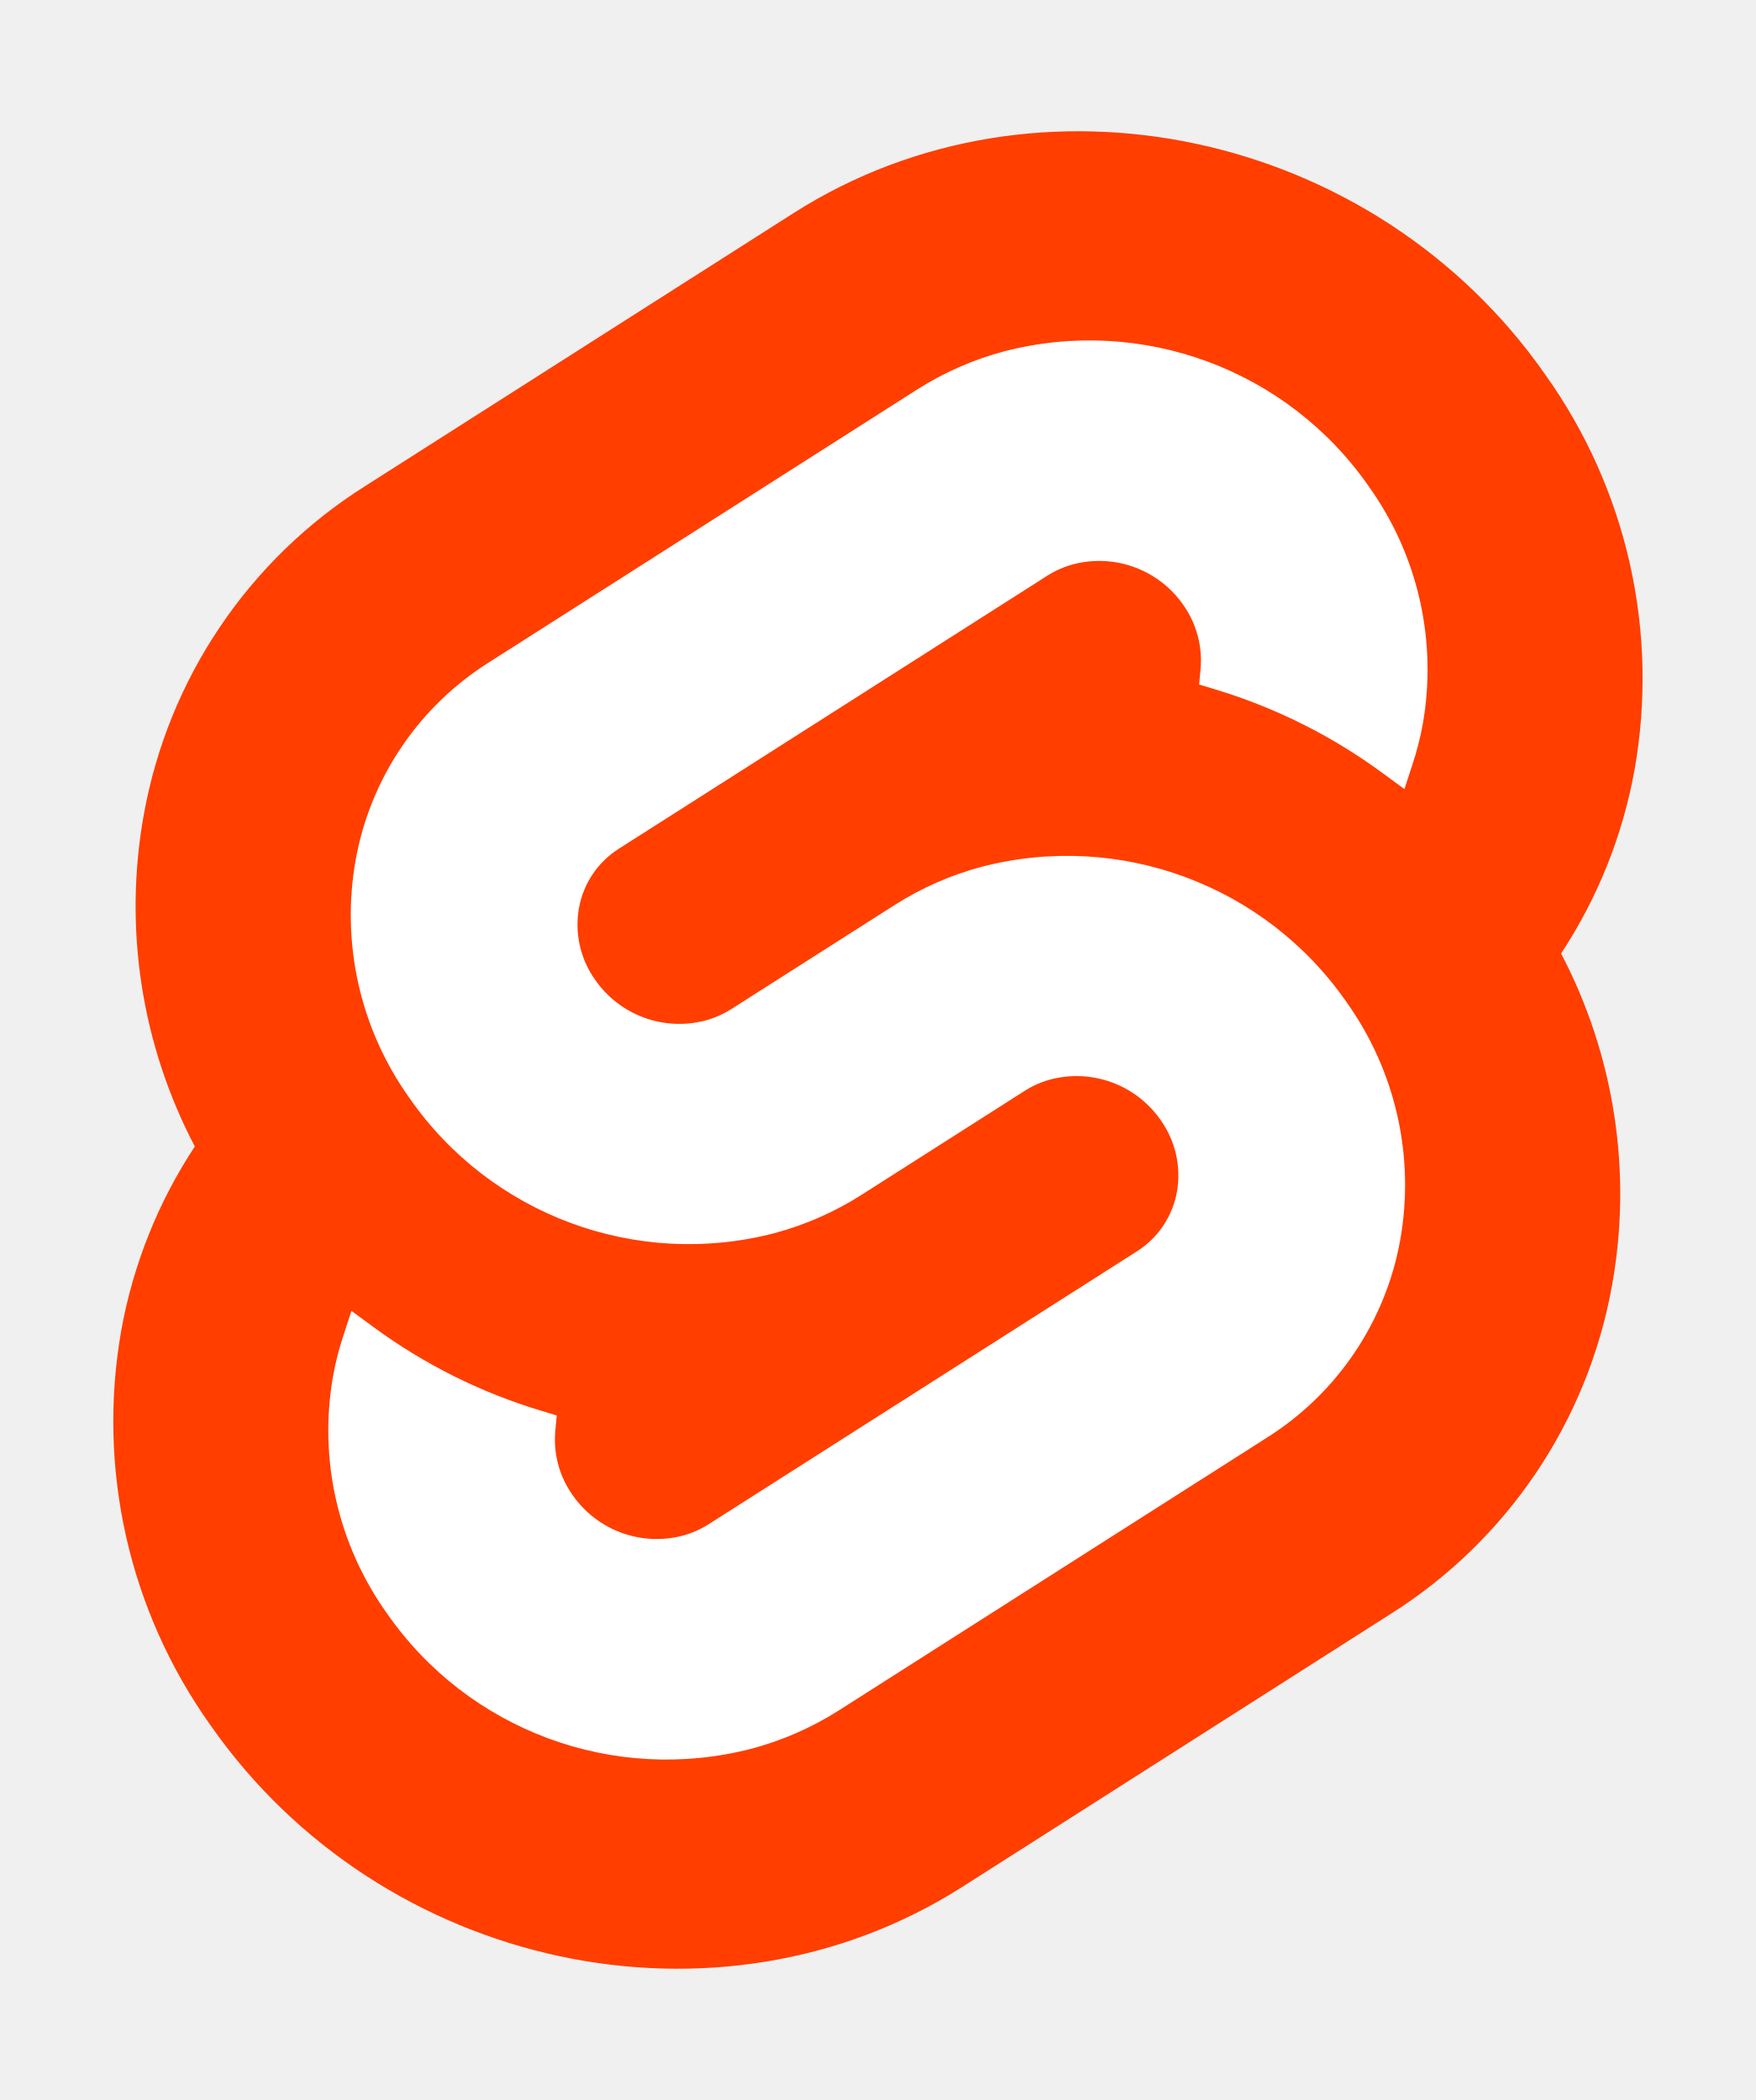
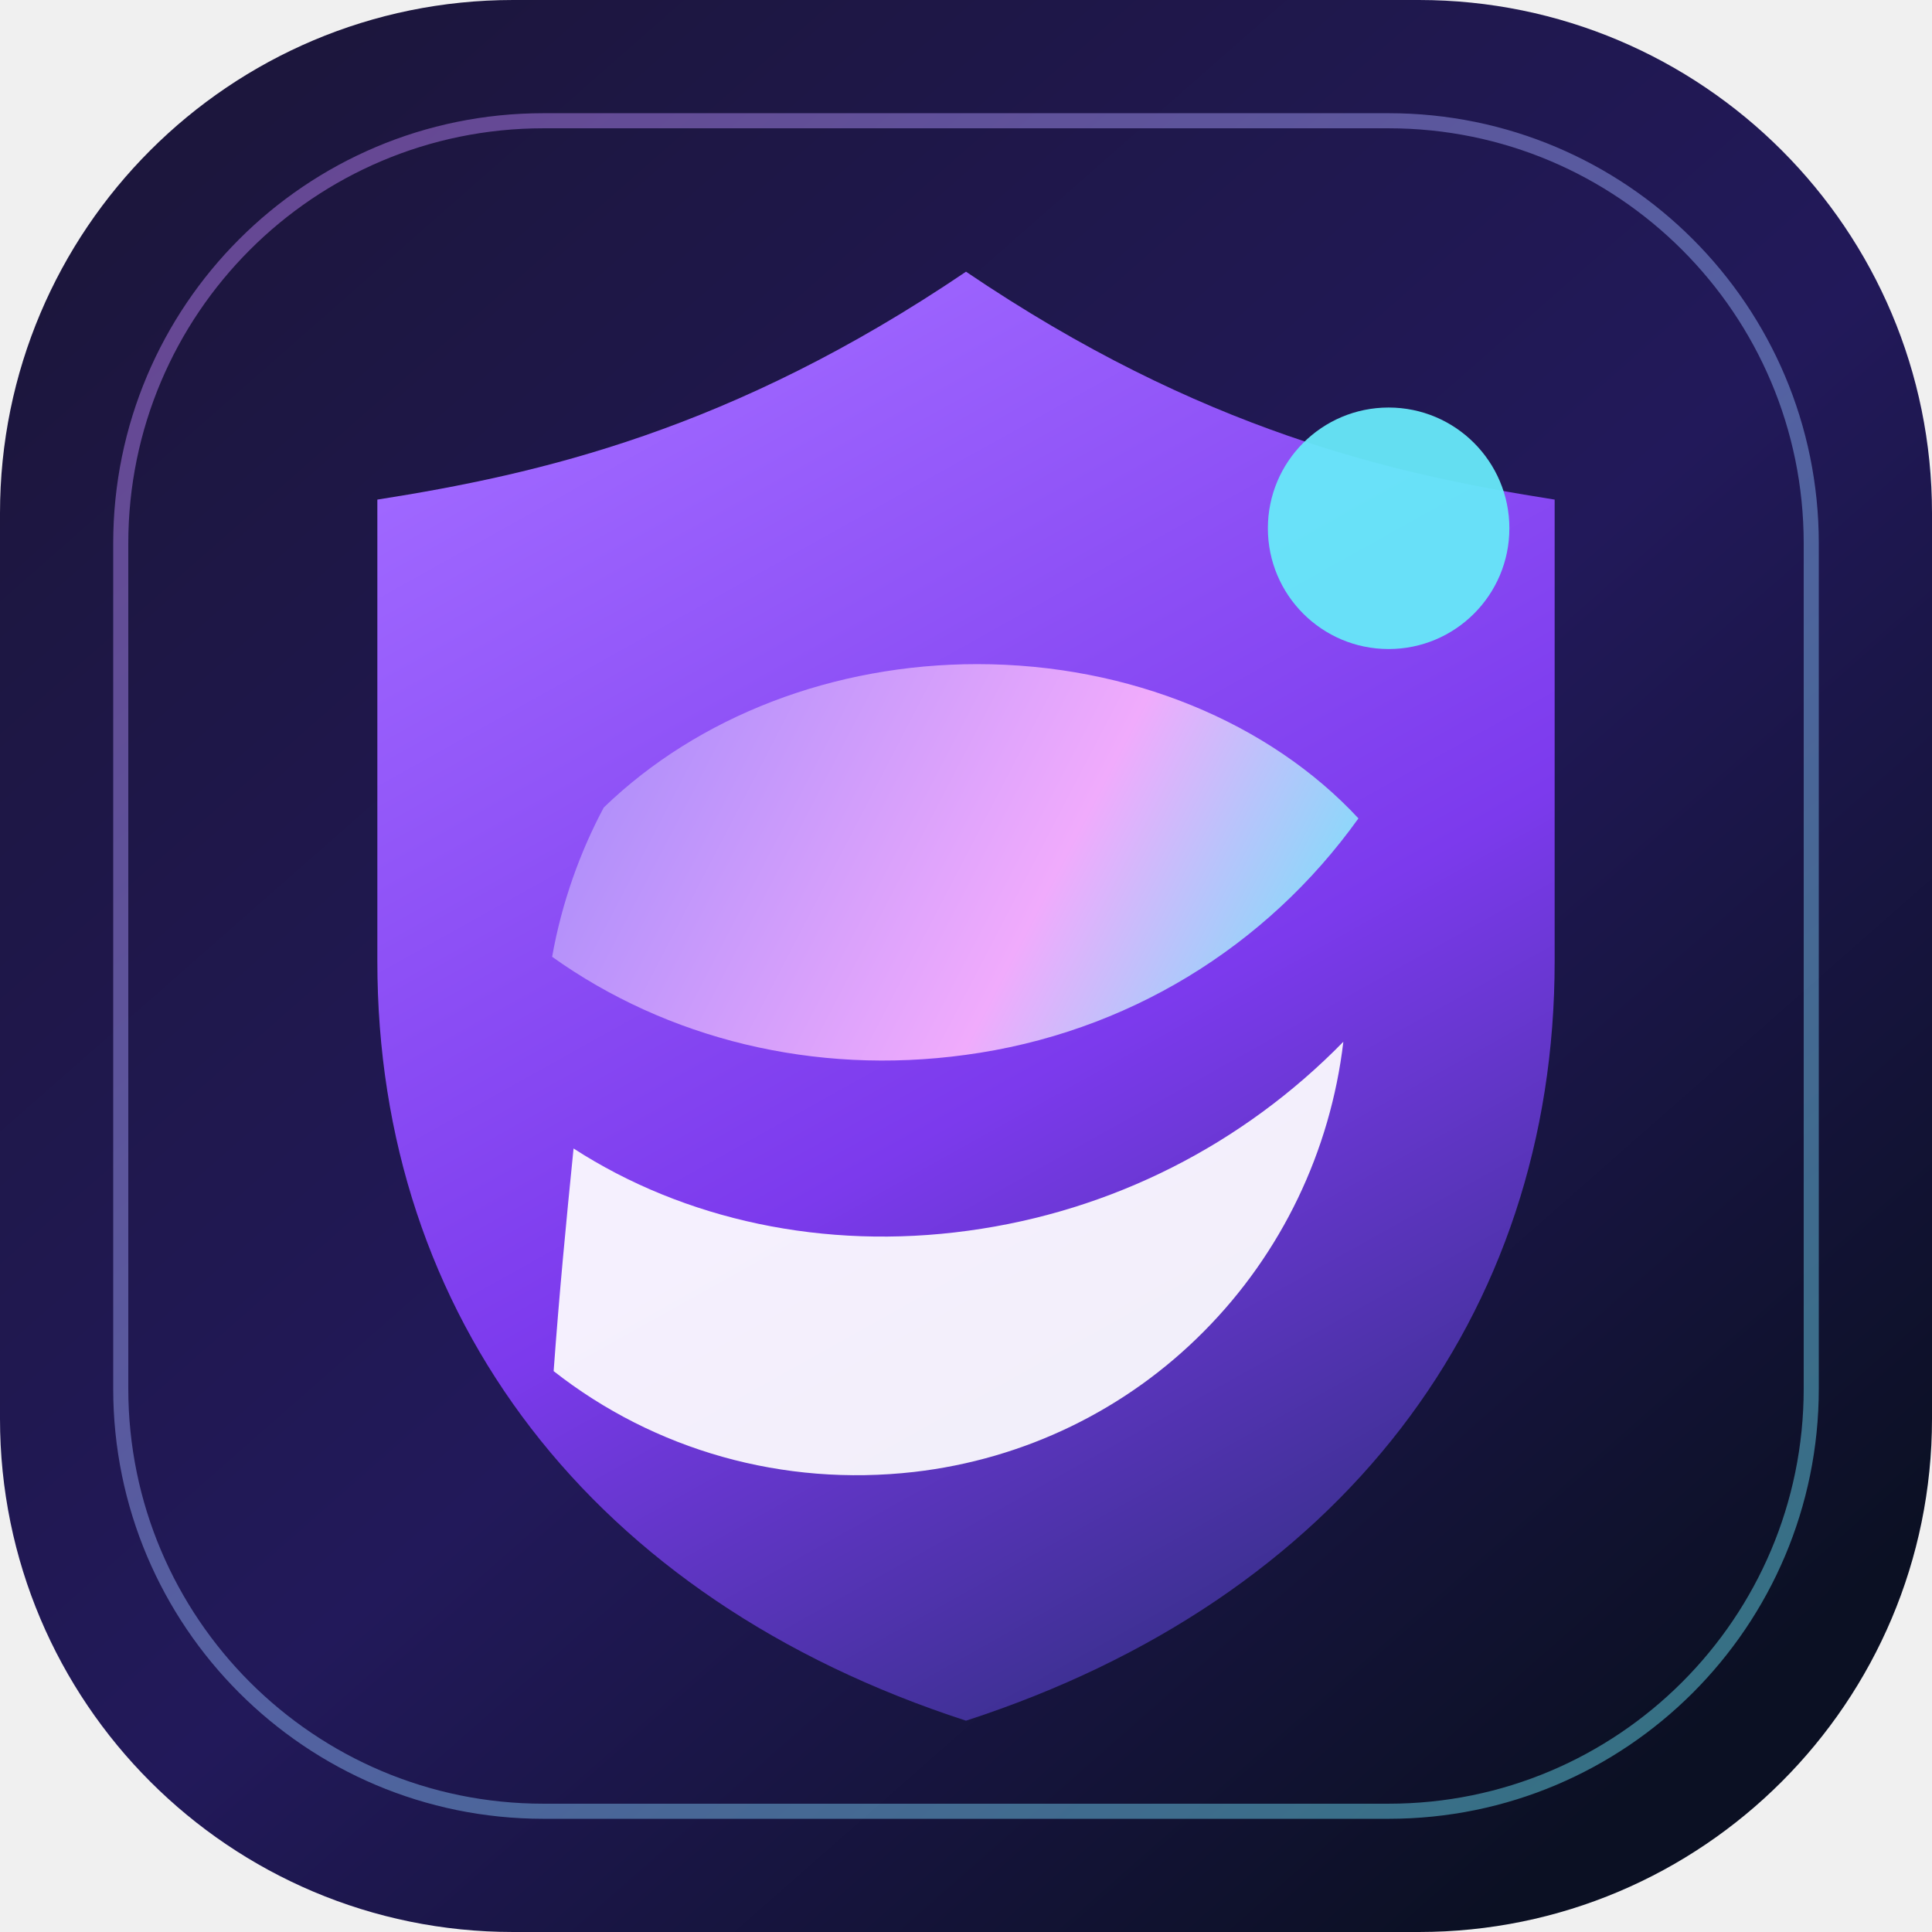
- <svg xmlns="http://www.w3.org/2000/svg" width="107" height="128" viewBox="0 0 107 128">
-   <path d="M94.157 22.819c-10.4-14.885-30.94-19.297-45.792-9.835L22.282 29.608A29.92 29.92 0 0 0 8.764 49.65a31.5 31.5 0 0 0 3.108 20.231 30 30 0 0 0-4.477 11.183 31.9 31.9 0 0 0 5.448 24.116c10.402 14.887 30.942 19.297 45.791 9.835l26.083-16.624A29.92 29.92 0 0 0 98.235 78.35a31.53 31.53 0 0 0-3.105-20.232 30 30 0 0 0 4.474-11.182 31.88 31.88 0 0 0-5.447-24.116" style="fill:#ff3e00" />
-   <path d="M45.817 106.582a20.72 20.72 0 0 1-22.237-8.243 19.17 19.17 0 0 1-3.277-14.503 18 18 0 0 1 .624-2.435l.49-1.498 1.337.981a33.6 33.6 0 0 0 10.203 5.098l.97.294-.09.968a5.85 5.85 0 0 0 1.052 3.878 6.24 6.24 0 0 0 6.695 2.485 5.8 5.8 0 0 0 1.603-.704L69.27 76.28a5.43 5.43 0 0 0 2.45-3.631 5.8 5.8 0 0 0-.987-4.371 6.24 6.24 0 0 0-6.698-2.487 5.7 5.7 0 0 0-1.6.704l-9.953 6.345a19 19 0 0 1-5.296 2.326 20.72 20.72 0 0 1-22.237-8.243 19.17 19.17 0 0 1-3.277-14.502 17.99 17.99 0 0 1 8.13-12.052l26.081-16.623a19 19 0 0 1 5.3-2.329 20.72 20.72 0 0 1 22.237 8.243 19.17 19.17 0 0 1 3.277 14.503 18 18 0 0 1-.624 2.435l-.49 1.498-1.337-.98a33.6 33.6 0 0 0-10.203-5.1l-.97-.294.09-.968a5.86 5.86 0 0 0-1.052-3.878 6.24 6.24 0 0 0-6.696-2.485 5.8 5.8 0 0 0-1.602.704L37.73 51.72a5.42 5.42 0 0 0-2.449 3.63 5.79 5.79 0 0 0 .986 4.372 6.24 6.24 0 0 0 6.698 2.486 5.8 5.8 0 0 0 1.602-.704l9.952-6.342a19 19 0 0 1 5.295-2.328 20.72 20.72 0 0 1 22.237 8.242 19.17 19.17 0 0 1 3.277 14.503 18 18 0 0 1-8.13 12.053l-26.081 16.622a19 19 0 0 1-5.3 2.328" style="fill:#fff" />
+ <svg xmlns="http://www.w3.org/2000/svg" width="128" height="128" viewBox="0 0 128 128" fill="none">
+   <rect width="128" height="128" rx="34" fill="url(#bg)" />
+   <rect x="8" y="8" width="112" height="112" rx="28" stroke="url(#ring)" stroke-opacity=".45" />
+   <path d="M64 18C79.53 28.52 92.31 31.42 103 33.1V63.69C103 87.2 88.82 105.94 64 114C39.18 105.94 25 87.2 25 63.69V33.1C35.69 31.42 48.47 28.52 64 18Z" fill="url(#shield)" />
+   <path d="M40 53.5C46.27 47.44 55.25 44 64.74 44C74.85 44 84.11 47.88 90 54.22C83.89 62.76 74.61 68.46 63.96 69.89C53.93 71.26 44.19 68.82 36.58 63.39C37.22 59.78 38.45 56.4 40 53.5Z" fill="url(#flow)" />
+   <path d="M38 76.09C45.33 80.83 54.62 82.84 64.13 81.54C73.67 80.25 82.34 75.83 89 69.02C88.15 76.25 84.91 83.03 79.76 88.21C74.62 93.4 67.87 96.68 60.56 97.52C51.88 98.51 43.37 96.09 36.68 90.84C37.05 85.75 37.51 80.94 38 76.09Z" fill="white" fill-opacity=".92" />
+   <circle cx="92" cy="35" r="8" fill="#67E8F9" fill-opacity=".95" />
+   <defs>
+     <linearGradient id="bg" x1="14" y1="10" x2="109" y2="118" gradientUnits="userSpaceOnUse">
+       <stop stop-color="#1C163D" />
+       <stop offset=".55" stop-color="#22195A" />
+       <stop offset="1" stop-color="#0B1023" />
+     </linearGradient>
+     <linearGradient id="ring" x1="20" y1="12" x2="111" y2="118" gradientUnits="userSpaceOnUse">
+       <stop stop-color="#C084FC" />
+       <stop offset="1" stop-color="#67E8F9" />
+     </linearGradient>
+     <linearGradient id="shield" x1="42" y1="24" x2="90" y2="110" gradientUnits="userSpaceOnUse">
+       <stop stop-color="#9F67FF" />
+       <stop offset=".55" stop-color="#7C3AED" />
+       <stop offset="1" stop-color="#312E81" />
+     </linearGradient>
+     <linearGradient id="flow" x1="38" y1="46" x2="88" y2="72" gradientUnits="userSpaceOnUse">
+       <stop stop-color="#A78BFA" />
+       <stop offset=".6" stop-color="#F0ABFC" />
+       <stop offset="1" stop-color="#67E8F9" />
+     </linearGradient>
+   </defs>
</svg>
